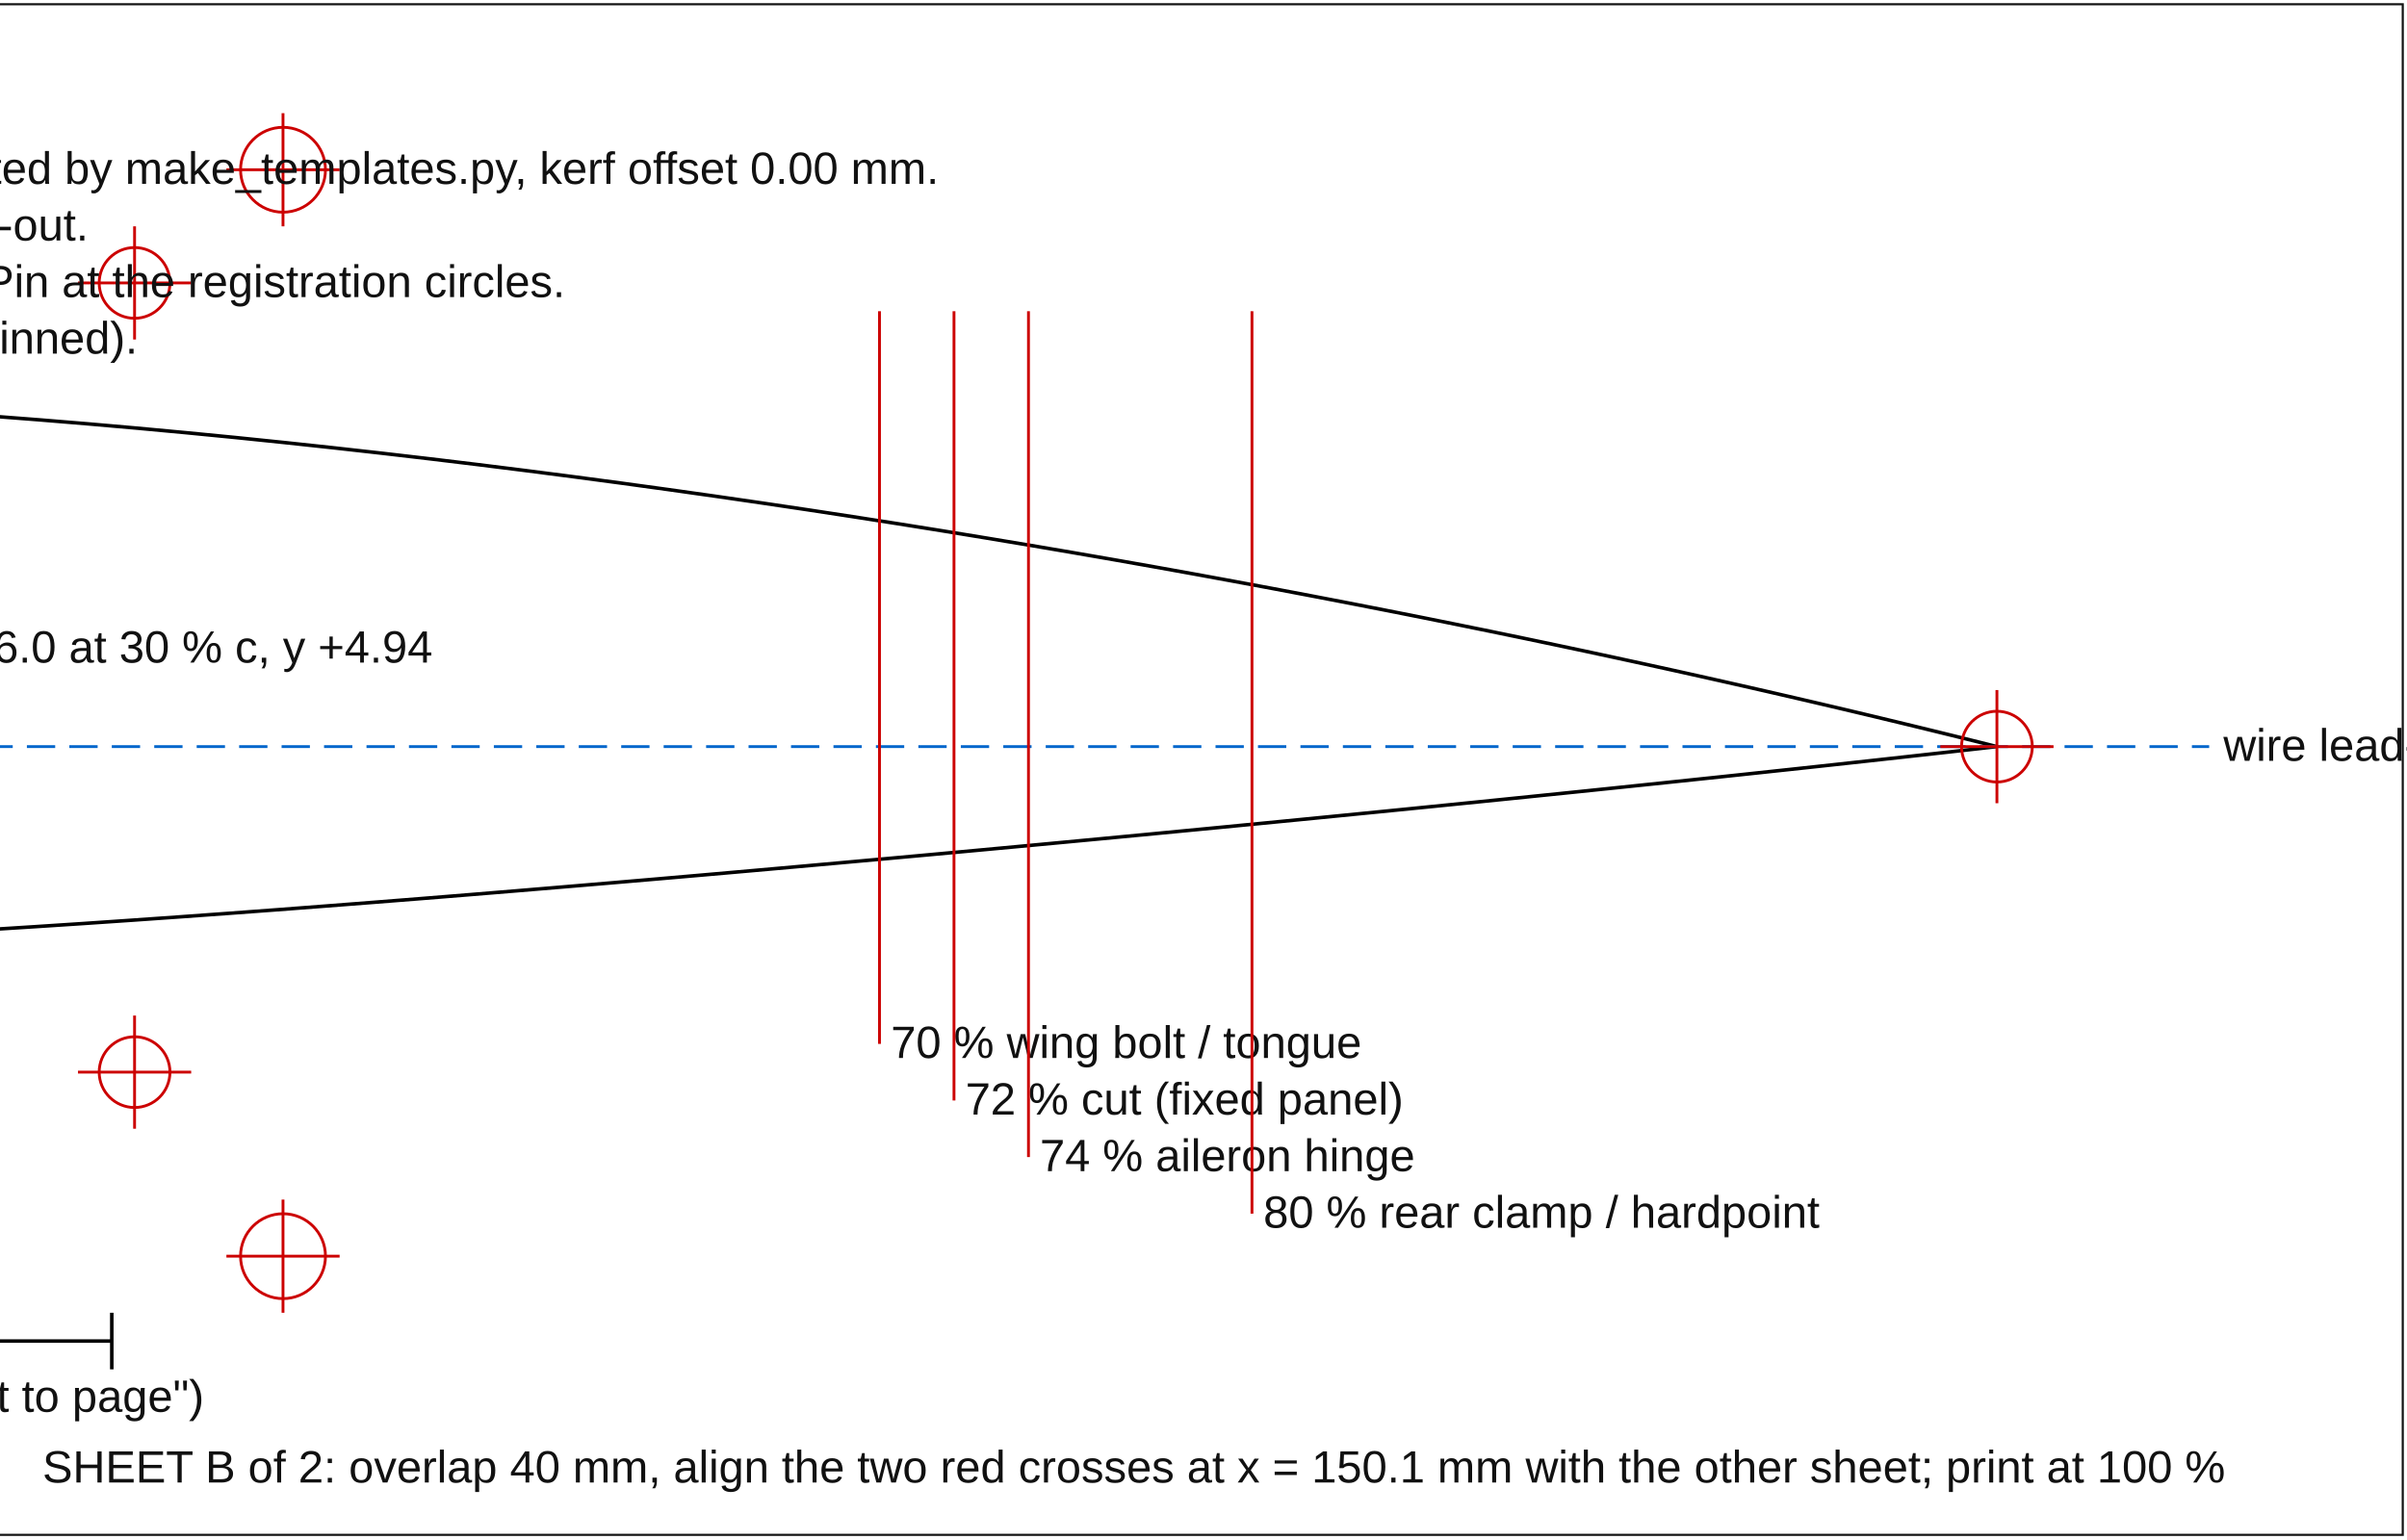
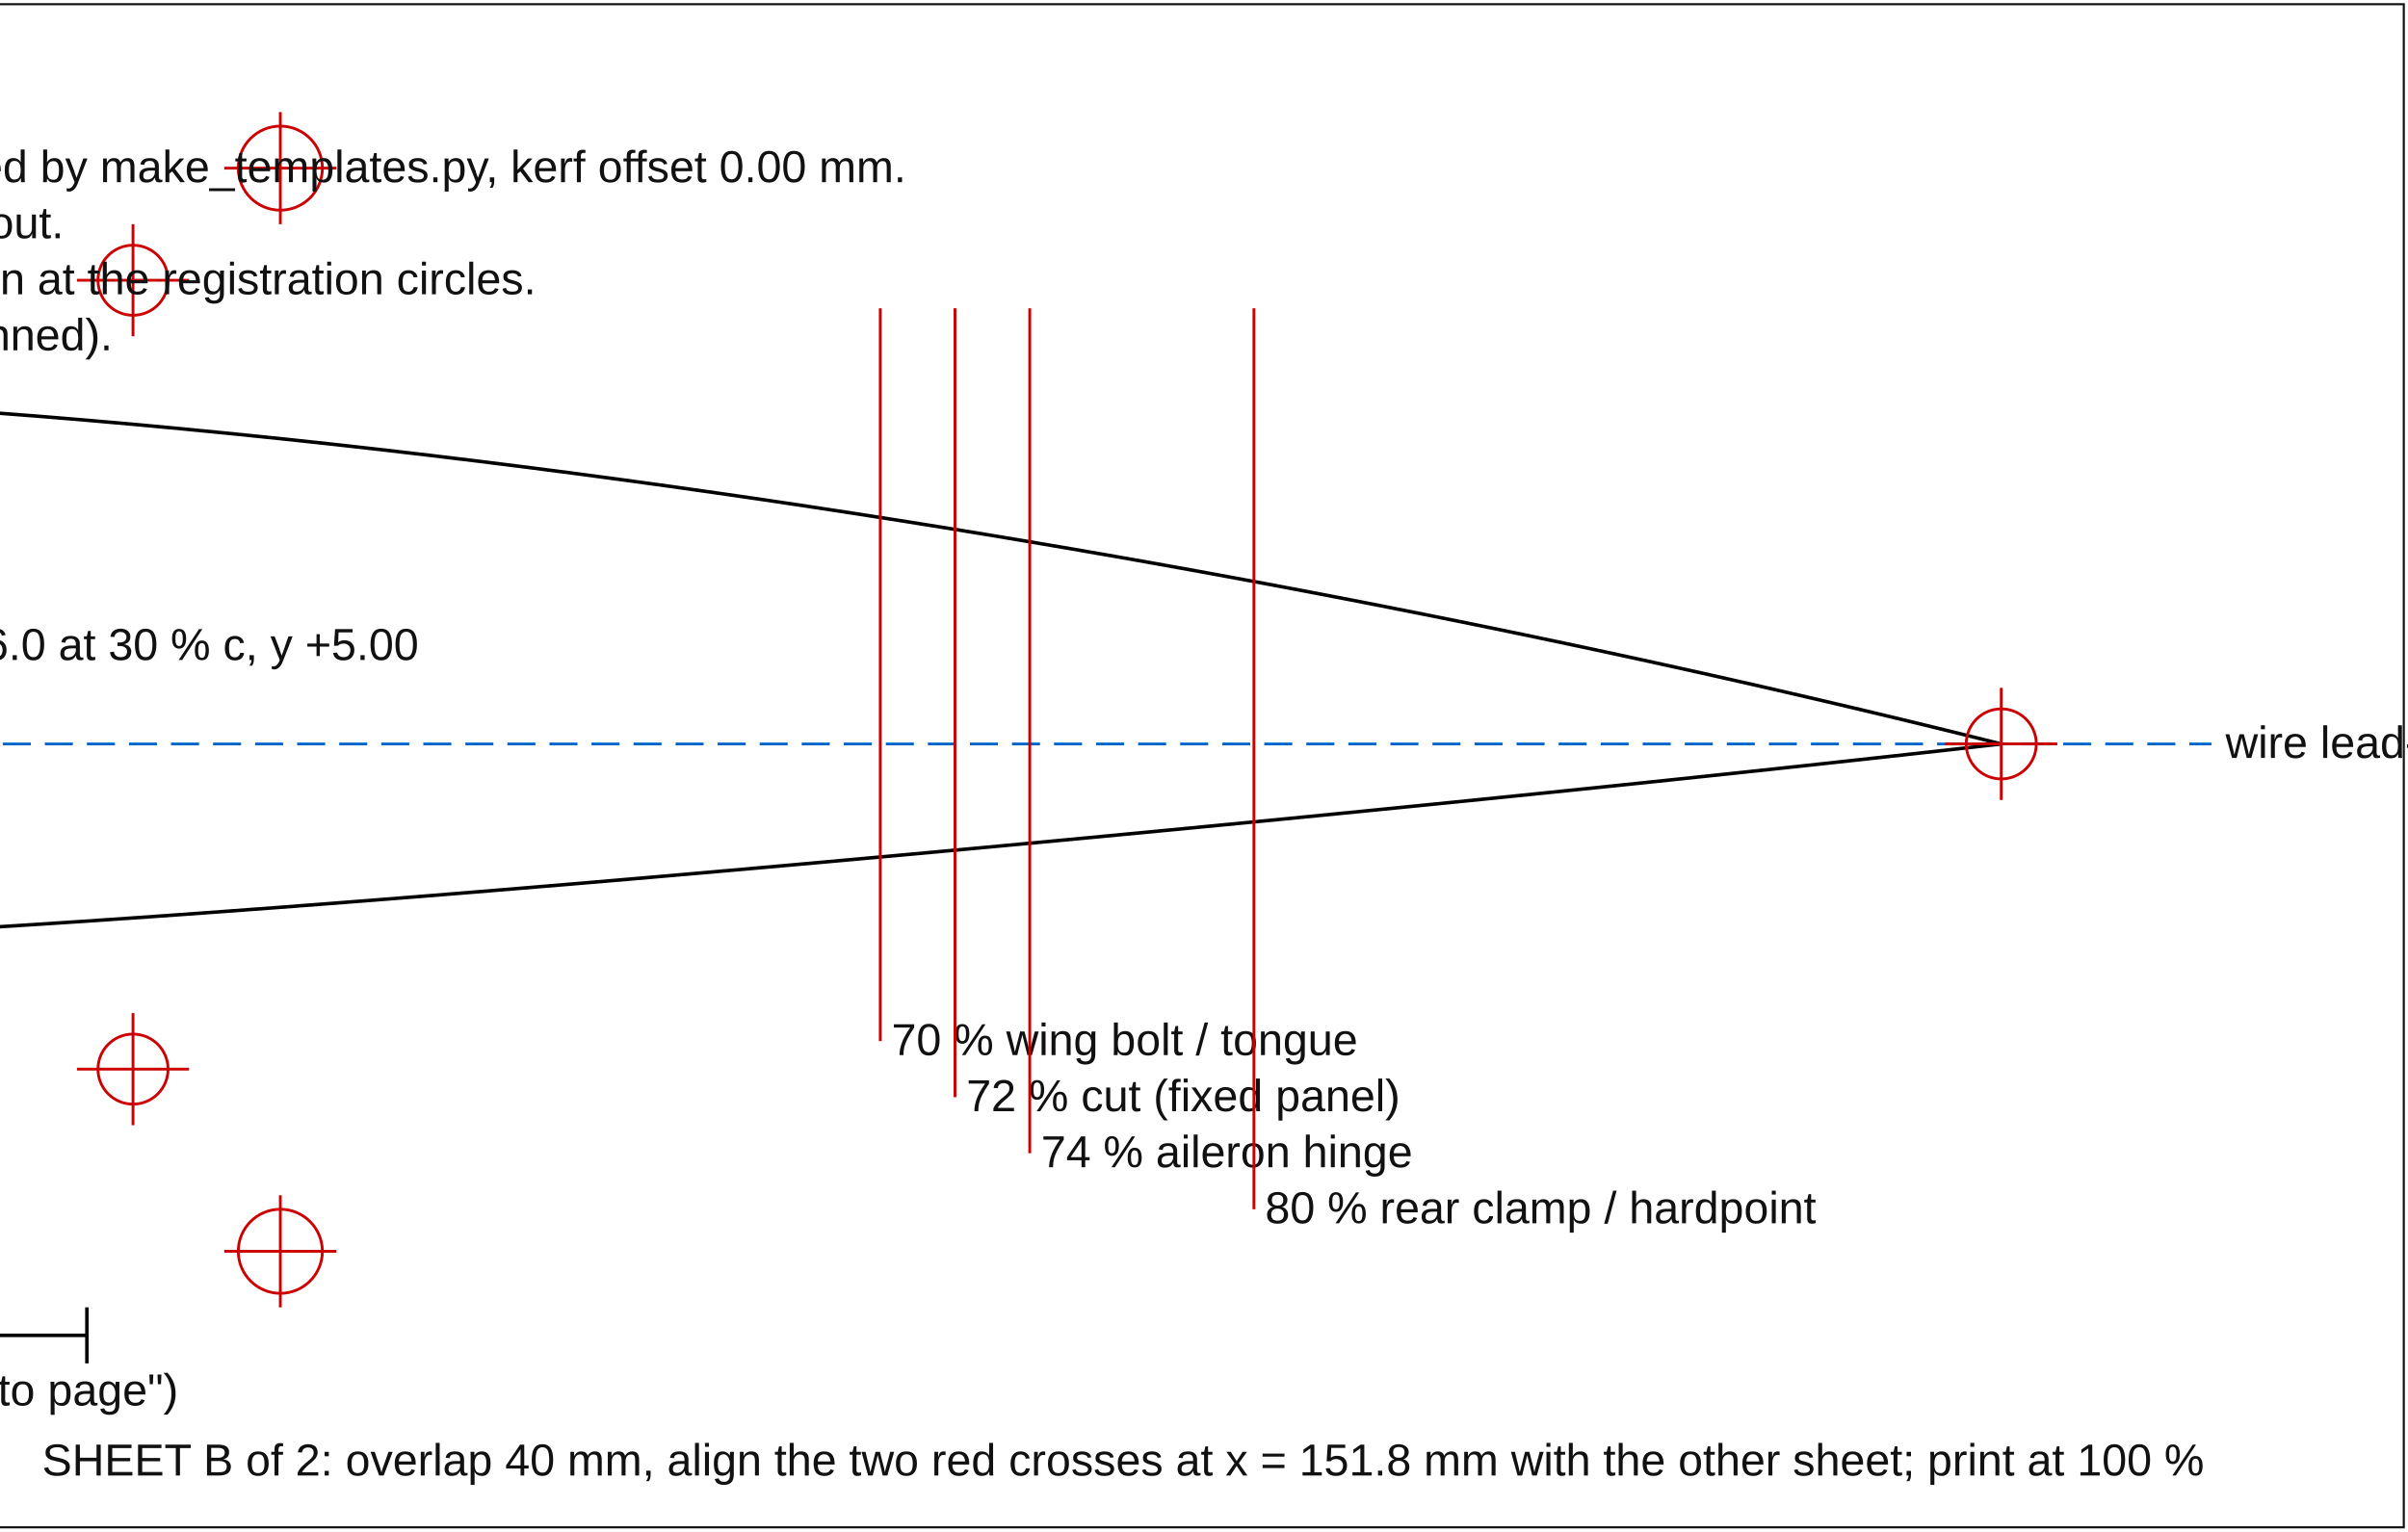
- <svg xmlns="http://www.w3.org/2000/svg" width="170.1mm" height="108.8mm" viewBox="130.1 0 170.1 108.8" font-family="Arial, Helvetica, sans-serif">
+ <svg xmlns="http://www.w3.org/2000/svg" width="171.8mm" height="109.3mm" viewBox="131.8 0 171.8 109.3" font-family="Arial, Helvetica, sans-serif">
  <style>text{font-size:3.2px;fill:#111}.lbl{font-size:4.5px;font-weight:bold}.thin{stroke:#111;stroke-width:0.15;fill:none}.cut{stroke:#000;stroke-width:0.25;fill:none}.mark{stroke:#c00;stroke-width:0.2;fill:none}.dash{stroke:#06c;stroke-width:0.2;fill:none;stroke-dasharray:2,1}</style>
-   <path d="M 146.10,12.00 L 154.10,12.00 M 150.10,8.00 L 150.10,16.00" class="mark" />
-   <circle cx="150.10" cy="12.00" r="3" class="mark" />
-   <path d="M 146.10,88.80 L 154.10,88.80 M 150.10,84.80 L 150.10,92.80" class="mark" />
-   <circle cx="150.10" cy="88.80" r="3" class="mark" />
-   <rect x="0.3" y="0.3" width="299.6" height="108.2" class="thin" />
-   <path d="M 271.219,52.778 L 271.174,52.767 L 271.041,52.733 L 270.818,52.677 L 270.507,52.599 L 270.107,52.499 L 269.618,52.378 L 269.041,52.235 L 268.377,52.070 L 267.625,51.885 L 266.787,51.679 L 265.862,51.453 L 264.851,51.207 L 263.755,50.943 L 262.575,50.659 L 261.312,50.358 L 259.965,50.039 L 258.536,49.704 L 257.027,49.352 L 255.437,48.985 L 253.768,48.603 L 252.021,48.207 L 250.198,47.797 L 248.298,47.375 L 246.325,46.942 L 244.278,46.497 L 242.159,46.041 L 239.969,45.577 L 237.711,45.103 L 235.385,44.622 L 232.993,44.134 L 230.537,43.639 L 228.018,43.140 L 225.438,42.635 L 222.798,42.127 L 220.101,41.616 L 217.347,41.103 L 214.540,40.588 L 211.681,40.073 L 208.771,39.559 L 205.813,39.046 L 202.809,38.534 L 199.760,38.026 L 196.670,37.521 L 193.539,37.020 L 190.370,36.525 L 187.166,36.036 L 183.927,35.554 L 180.657,35.079 L 177.359,34.613 L 174.033,34.156 L 170.682,33.709 L 167.309,33.273 L 163.916,32.849 L 160.505,32.437 L 157.079,32.038 L 153.640,31.653 L 150.191,31.283 L 146.733,30.928 L 143.270,30.590 L 139.803,30.268 L 136.335,29.964 L 132.869,29.678 L 129.406,29.411 L 125.950,29.164 L 122.503,28.937 L 119.067,28.730 L 115.644,28.546 L 112.227,28.383 L 108.805,28.248 L 105.404,28.142 L 102.026,28.065 L 98.673,28.017 L 95.349,28.000 L 92.055,28.013 L 88.794,28.055 L 85.569,28.128 L 82.382,28.232 L 79.235,28.365 L 76.131,28.528 L 73.072,28.721 L 70.061,28.943 L 67.099,29.195 L 64.188,29.475 L 61.332,29.784 L 58.532,30.121 L 55.790,30.484 L 53.108,30.875 L 50.488,31.291 L 47.932,31.732 L 45.443,32.198 L 43.021,32.688 L 40.668,33.200 L 38.387,33.734 L 36.178,34.289 L 34.044,34.863 L 31.985,35.457 L 30.004,36.068 L 28.101,36.696 L 26.278,37.340 L 24.536,37.999 L 22.877,38.671 L 21.301,39.356 L 19.809,40.052 L 18.402,40.759 L 17.082,41.475 L 15.848,42.200 L 14.703,42.932 L 13.645,43.671 L 12.677,44.416 L 11.798,45.165 L 11.009,45.918 L 10.310,46.675 L 9.702,47.434 L 9.185,48.195 L 8.759,48.958 L 8.425,49.722 L 8.181,50.486 L 8.030,51.250 L 7.969,52.014 L 8.000,52.778 L 8.121,53.532 L 8.331,54.269 L 8.630,54.989 L 9.017,55.690 L 9.493,56.373 L 10.056,57.039 L 10.706,57.685 L 11.442,58.313 L 12.264,58.923 L 13.171,59.513 L 14.163,60.084 L 15.238,60.636 L 16.395,61.168 L 17.635,61.680 L 18.955,62.172 L 20.354,62.644 L 21.833,63.095 L 23.388,63.526 L 25.021,63.936 L 26.728,64.325 L 28.510,64.694 L 30.364,65.041 L 32.290,65.367 L 34.285,65.672 L 36.350,65.955 L 38.481,66.218 L 40.679,66.460 L 42.941,66.680 L 45.266,66.880 L 47.652,67.059 L 50.099,67.218 L 52.603,67.357 L 55.164,67.475 L 57.780,67.575 L 60.450,67.655 L 63.171,67.717 L 65.942,67.760 L 68.761,67.786 L 71.627,67.794 L 74.537,67.786 L 77.491,67.763 L 80.485,67.723 L 83.518,67.669 L 86.589,67.602 L 89.695,67.520 L 92.835,67.427 L 96.006,67.321 L 99.207,67.205 L 102.435,67.078 L 105.689,66.942 L 108.966,66.797 L 112.265,66.645 L 115.607,66.483 L 118.976,66.310 L 122.359,66.125 L 125.755,65.930 L 129.161,65.724 L 132.575,65.508 L 135.994,65.284 L 139.416,65.051 L 142.840,64.811 L 146.262,64.564 L 149.680,64.311 L 153.092,64.051 L 156.496,63.787 L 159.890,63.519 L 163.271,63.246 L 166.636,62.970 L 169.984,62.691 L 173.312,62.410 L 176.619,62.127 L 179.901,61.842 L 183.156,61.556 L 186.383,61.270 L 189.578,60.984 L 192.741,60.698 L 195.868,60.413 L 198.957,60.128 L 202.007,59.845 L 205.015,59.564 L 207.979,59.285 L 210.898,59.008 L 213.768,58.733 L 216.588,58.462 L 219.356,58.193 L 222.070,57.928 L 224.728,57.667 L 227.329,57.410 L 229.870,57.157 L 232.350,56.909 L 234.766,56.666 L 237.118,56.427 L 239.403,56.194 L 241.620,55.967 L 243.767,55.745 L 245.843,55.529 L 247.846,55.320 L 249.775,55.117 L 251.629,54.922 L 253.405,54.733 L 255.103,54.551 L 256.722,54.378 L 258.260,54.212 L 259.717,54.054 L 261.090,53.904 L 262.380,53.763 L 263.585,53.630 L 264.704,53.507 L 265.737,53.392 L 266.682,53.287 L 267.540,53.192 L 268.309,53.106 L 268.989,53.029 L 269.579,52.963 L 270.080,52.907 L 270.489,52.860 L 270.808,52.824 L 271.036,52.798 L 271.173,52.783 L 271.219,52.778 Z" class="cut" />
-   <line x1="3.000" y1="52.778" x2="286.219" y2="52.778" class="dash" />
-   <text x="287.22" y="53.78">wire lead-out</text>
-   <path d="M 4.00,52.78 L 12.00,52.78 M 8.00,56.78 L 8.00,48.78" class="mark" />
-   <circle cx="8.00" cy="52.78" r="2.5" class="mark" />
-   <path d="M 267.22,52.78 L 275.22,52.78 M 271.22,56.78 L 271.22,48.78" class="mark" />
-   <circle cx="271.22" cy="52.78" r="2.5" class="mark" />
-   <path d="M 135.61,20.00 L 143.61,20.00 M 139.61,24.00 L 139.61,16.00" class="mark" />
-   <circle cx="139.61" cy="20.00" r="2.5" class="mark" />
-   <path d="M 135.61,75.79 L 143.61,75.79 M 139.61,79.79 L 139.61,71.79" class="mark" />
-   <circle cx="139.61" cy="75.79" r="2.5" class="mark" />
-   <circle cx="86.966" cy="47.843" r="13.000" class="mark" />
-   <path d="M 70.97,47.84 L 102.97,47.84 M 86.97,63.84 L 86.97,31.84" class="mark" />
-   <text x="103.47" y="46.84">spar channel dia 26.0 at 30 % c, y +4.94</text>
-   <line x1="192.253" y1="22.000" x2="192.253" y2="73.794" class="mark" />
-   <text x="193.05" y="74.79">70 % wing bolt / tongue</text>
-   <line x1="197.518" y1="22.000" x2="197.518" y2="77.794" class="mark" />
-   <text x="198.32" y="78.79">72 % cut (fixed panel)</text>
-   <line x1="202.782" y1="22.000" x2="202.782" y2="81.794" class="mark" />
-   <text x="203.58" y="82.79">74 % aileron hinge</text>
-   <line x1="218.575" y1="22.000" x2="218.575" y2="85.794" class="mark" />
-   <text x="219.38" y="86.79">80 % rear clamp / hardpoint</text>
-   <path d="M 8.0,94.8 L 18.0,94.8 M 8.0,92.8 L 8.0,96.8 M 18.0,92.8 L 18.0,96.8" class="cut" />
-   <text x="8.0" y="99.8">10 mm scale bar</text>
-   <path d="M 38.0,94.8 L 138.0,94.8 M 38.0,92.8 L 38.0,96.8 M 138.0,92.8 L 138.0,96.8" class="cut" />
-   <text x="38.0" y="99.8">100 mm check line: measure before cutting (print at 100 %, no "fit to page")</text>
-   <text x="8.0" y="8" class="lbl">WING TIP - NACA 2415 - chord 263.22 mm</text>
-   <text x="8.0" y="13.0">Source: cad/params.txt (chord 263.219 mm, hC 89.279, vC 155.592, t/c 0.15); generated by make_templates.py, kerf offset 0.00 mm.</text>
+   <path d="M 147.80,12.00 L 155.80,12.00 M 151.80,8.00 L 151.80,16.00" class="mark" />
+   <circle cx="151.80" cy="12.00" r="3" class="mark" />
+   <path d="M 147.80,89.30 L 155.80,89.30 M 151.80,85.30 L 151.80,93.30" class="mark" />
+   <circle cx="151.80" cy="89.30" r="3" class="mark" />
+   <rect x="0.3" y="0.3" width="303.0" height="108.7" class="thin" />
+   <path d="M 274.577,53.094 L 274.532,53.083 L 274.397,53.049 L 274.171,52.992 L 273.856,52.913 L 273.450,52.812 L 272.956,52.689 L 272.372,52.544 L 271.699,52.377 L 270.937,52.189 L 270.088,51.981 L 269.151,51.752 L 268.128,51.503 L 267.018,51.235 L 265.823,50.949 L 264.543,50.643 L 263.179,50.321 L 261.733,49.981 L 260.204,49.625 L 258.594,49.253 L 256.904,48.866 L 255.134,48.465 L 253.288,48.050 L 251.364,47.623 L 249.365,47.183 L 247.292,46.733 L 245.146,46.272 L 242.929,45.801 L 240.642,45.322 L 238.286,44.834 L 235.864,44.340 L 233.376,43.839 L 230.825,43.333 L 228.212,42.822 L 225.538,42.307 L 222.807,41.790 L 220.018,41.270 L 217.175,40.749 L 214.279,40.227 L 211.332,39.706 L 208.337,39.186 L 205.294,38.669 L 202.207,38.154 L 199.077,37.642 L 195.906,37.135 L 192.697,36.634 L 189.451,36.139 L 186.172,35.650 L 182.860,35.170 L 179.519,34.697 L 176.151,34.235 L 172.757,33.782 L 169.342,33.341 L 165.905,32.911 L 162.451,32.494 L 158.981,32.090 L 155.498,31.700 L 152.005,31.325 L 148.503,30.966 L 144.995,30.623 L 141.484,30.297 L 137.972,29.989 L 134.462,29.699 L 130.955,29.429 L 127.455,29.179 L 123.964,28.949 L 120.484,28.740 L 117.018,28.553 L 113.557,28.388 L 110.091,28.251 L 106.646,28.143 L 103.225,28.065 L 99.830,28.018 L 96.463,28.000 L 93.127,28.013 L 89.825,28.056 L 86.559,28.130 L 83.331,28.235 L 80.144,28.369 L 77.000,28.535 L 73.902,28.730 L 70.852,28.955 L 67.853,29.210 L 64.905,29.494 L 62.012,29.807 L 59.176,30.148 L 56.399,30.516 L 53.683,30.911 L 51.030,31.333 L 48.442,31.780 L 45.920,32.252 L 43.467,32.747 L 41.085,33.266 L 38.774,33.807 L 36.537,34.369 L 34.376,34.951 L 32.291,35.552 L 30.284,36.171 L 28.358,36.807 L 26.511,37.460 L 24.747,38.127 L 23.067,38.807 L 21.470,39.501 L 19.960,40.206 L 18.535,40.922 L 17.198,41.647 L 15.948,42.381 L 14.788,43.123 L 13.717,43.871 L 12.736,44.625 L 11.846,45.384 L 11.047,46.147 L 10.339,46.913 L 9.724,47.682 L 9.200,48.453 L 8.769,49.225 L 8.430,49.999 L 8.184,50.773 L 8.030,51.547 L 7.969,52.320 L 8.000,53.094 L 8.123,53.858 L 8.335,54.605 L 8.638,55.333 L 9.030,56.043 L 9.512,56.735 L 10.082,57.409 L 10.740,58.064 L 11.486,58.700 L 12.319,59.317 L 13.237,59.915 L 14.241,60.493 L 15.330,61.052 L 16.502,61.591 L 17.757,62.109 L 19.094,62.608 L 20.512,63.086 L 22.009,63.543 L 23.585,63.979 L 25.238,64.395 L 26.967,64.789 L 28.771,65.162 L 30.649,65.513 L 32.599,65.844 L 34.621,66.152 L 36.711,66.440 L 38.870,66.706 L 41.096,66.950 L 43.387,67.174 L 45.741,67.376 L 48.158,67.557 L 50.636,67.718 L 53.172,67.859 L 55.766,67.979 L 58.415,68.080 L 61.119,68.161 L 63.875,68.223 L 66.681,68.267 L 69.536,68.293 L 72.439,68.302 L 75.386,68.294 L 78.377,68.270 L 81.410,68.230 L 84.482,68.175 L 87.592,68.107 L 90.738,68.025 L 93.917,67.930 L 97.129,67.823 L 100.371,67.705 L 103.640,67.577 L 106.935,67.439 L 110.255,67.292 L 113.595,67.138 L 116.980,66.974 L 120.392,66.799 L 123.818,66.612 L 127.257,66.414 L 130.707,66.205 L 134.164,65.987 L 137.627,65.760 L 141.093,65.524 L 144.560,65.281 L 148.026,65.030 L 151.487,64.774 L 154.943,64.511 L 158.391,64.244 L 161.828,63.972 L 165.252,63.696 L 168.660,63.416 L 172.051,63.134 L 175.421,62.849 L 178.770,62.562 L 182.094,62.274 L 185.391,61.985 L 188.658,61.695 L 191.895,61.405 L 195.098,61.115 L 198.265,60.826 L 201.394,60.538 L 204.482,60.252 L 207.529,59.967 L 210.531,59.684 L 213.486,59.403 L 216.393,59.125 L 219.249,58.850 L 222.052,58.579 L 224.801,58.310 L 227.493,58.046 L 230.127,57.785 L 232.700,57.529 L 235.212,57.278 L 237.659,57.031 L 240.041,56.790 L 242.355,56.554 L 244.600,56.323 L 246.775,56.099 L 248.877,55.881 L 250.906,55.669 L 252.860,55.463 L 254.737,55.265 L 256.536,55.074 L 258.256,54.890 L 259.895,54.714 L 261.453,54.546 L 262.928,54.386 L 264.319,54.234 L 265.625,54.091 L 266.845,53.957 L 267.979,53.832 L 269.025,53.716 L 269.983,53.610 L 270.851,53.513 L 271.630,53.426 L 272.319,53.349 L 272.916,53.281 L 273.423,53.224 L 273.838,53.177 L 274.161,53.141 L 274.392,53.115 L 274.531,53.099 L 274.577,53.094 Z" class="cut" />
+   <line x1="3.000" y1="53.094" x2="289.577" y2="53.094" class="dash" />
+   <text x="290.58" y="54.09">wire lead-out</text>
+   <path d="M 4.00,53.09 L 12.00,53.09 M 8.00,57.09 L 8.00,49.09" class="mark" />
+   <circle cx="8.00" cy="53.09" r="2.5" class="mark" />
+   <path d="M 270.58,53.09 L 278.58,53.09 M 274.58,57.09 L 274.58,49.09" class="mark" />
+   <circle cx="274.58" cy="53.09" r="2.5" class="mark" />
+   <path d="M 137.29,20.00 L 145.29,20.00 M 141.29,24.00 L 141.29,16.00" class="mark" />
+   <circle cx="141.29" cy="20.00" r="2.5" class="mark" />
+   <path d="M 137.29,76.30 L 145.29,76.30 M 141.29,80.30 L 141.29,72.30" class="mark" />
+   <circle cx="141.29" cy="76.30" r="2.5" class="mark" />
+   <circle cx="87.973" cy="48.096" r="13.000" class="mark" />
+   <path d="M 71.97,48.10 L 103.97,48.10 M 87.97,64.10 L 87.97,32.10" class="mark" />
+   <text x="104.47" y="47.10">spar channel dia 26.0 at 30 % c, y +5.00</text>
+   <line x1="194.604" y1="22.000" x2="194.604" y2="74.302" class="mark" />
+   <text x="195.40" y="75.30">70 % wing bolt / tongue</text>
+   <line x1="199.935" y1="22.000" x2="199.935" y2="78.302" class="mark" />
+   <text x="200.74" y="79.30">72 % cut (fixed panel)</text>
+   <line x1="205.267" y1="22.000" x2="205.267" y2="82.302" class="mark" />
+   <text x="206.07" y="83.30">74 % aileron hinge</text>
+   <line x1="221.262" y1="22.000" x2="221.262" y2="86.302" class="mark" />
+   <text x="222.06" y="87.30">80 % rear clamp / hardpoint</text>
+   <path d="M 8.0,95.3 L 18.0,95.3 M 8.0,93.3 L 8.0,97.3 M 18.0,93.3 L 18.0,97.3" class="cut" />
+   <text x="8.0" y="100.3">10 mm scale bar</text>
+   <path d="M 38.0,95.3 L 138.0,95.3 M 38.0,93.3 L 38.0,97.3 M 138.0,93.3 L 138.0,97.3" class="cut" />
+   <text x="38.0" y="100.3">100 mm check line: measure before cutting (print at 100 %, no "fit to page")</text>
+   <text x="8.0" y="8" class="lbl">WING TIP - NACA 2415 - chord 266.58 mm</text>
+   <text x="8.0" y="13.0">Source: cad/params.txt (chord 266.577 mm, hC 91.206, vC 156.269, t/c 0.15); generated by make_templates.py, kerf offset 0.00 mm.</text>
  <text x="8.0" y="17.0">Cut line = black outline. Red = marks (do not cut). Blue dashed = chord line / wire lead-out.</text>
  <text x="8.0" y="21.0">Glue to 3 mm ply or 1.5 mm aluminium, cut to the line, sand the edge smooth, wax it. Pin at the registration circles.</text>
  <text x="8.0" y="25.0">Tip end of each 1120 mm panel (identical to ROOT; separate sheet so both ends are pinned).</text>
-   <text x="133.1" y="104.8">SHEET B of 2: overlap 40 mm, align the two red crosses at x = 150.1 mm with the other sheet; print at 100 %</text>
+   <text x="134.8" y="105.3">SHEET B of 2: overlap 40 mm, align the two red crosses at x = 151.8 mm with the other sheet; print at 100 %</text>
</svg>
